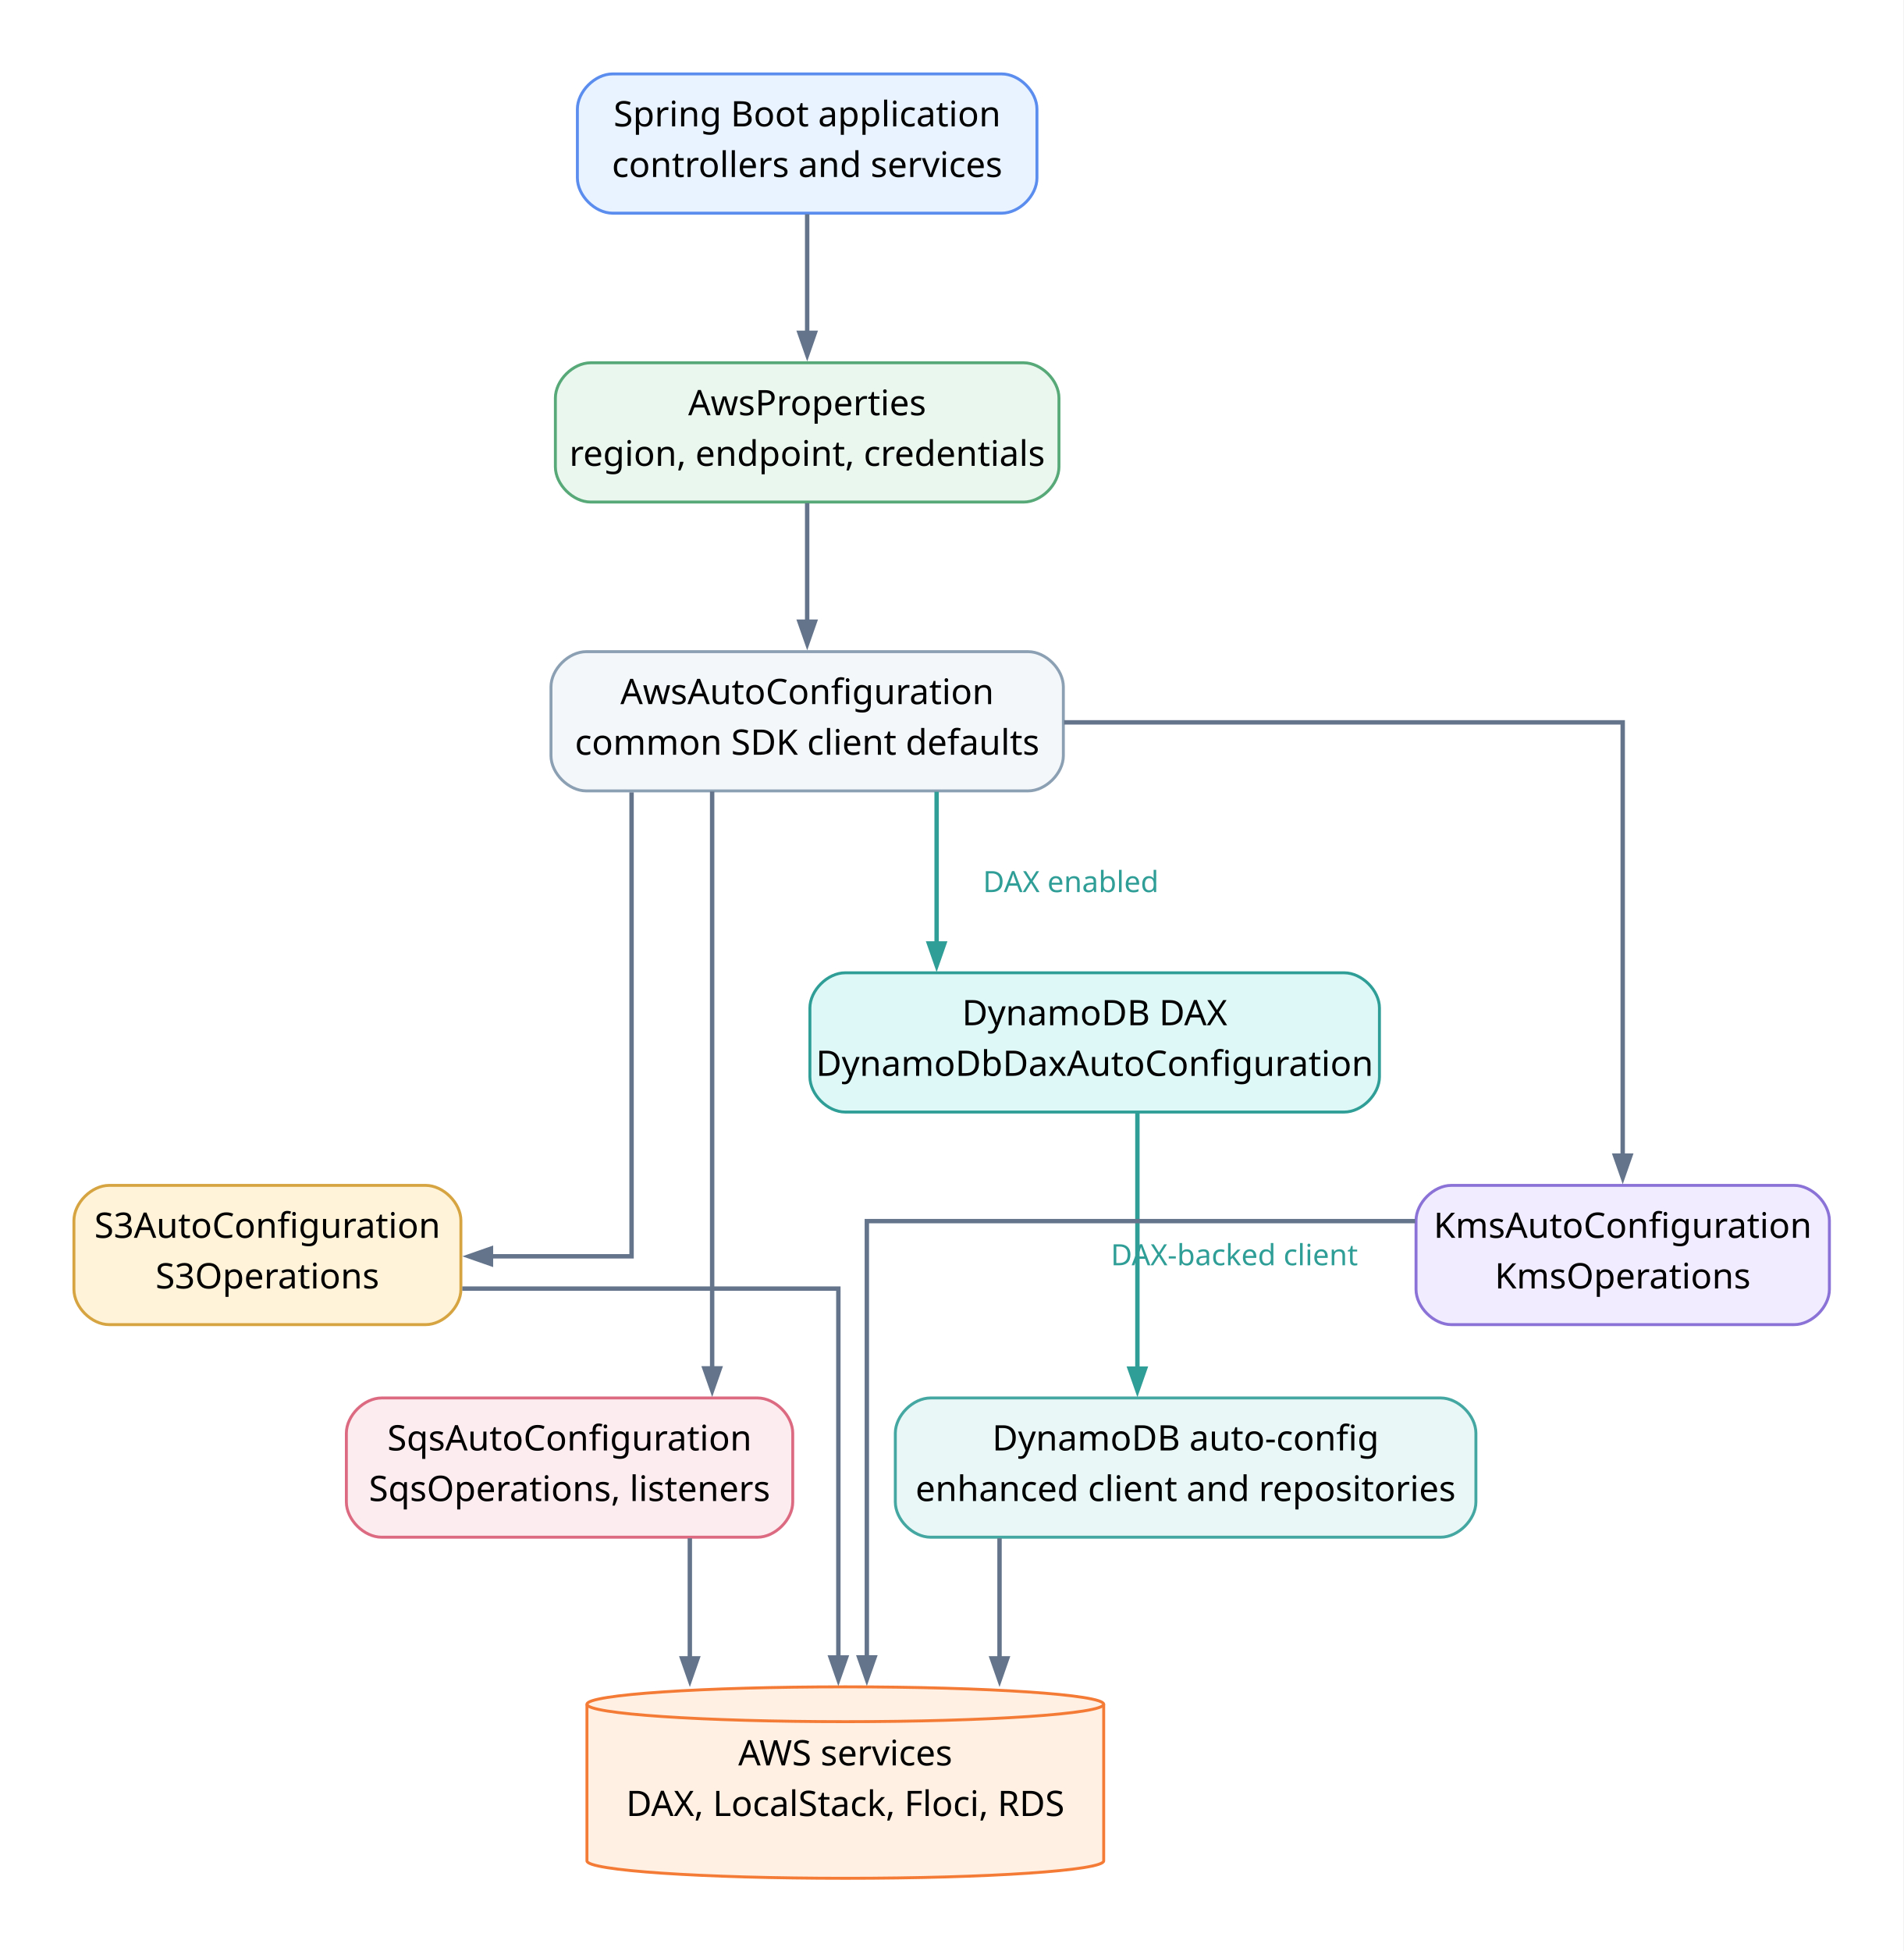
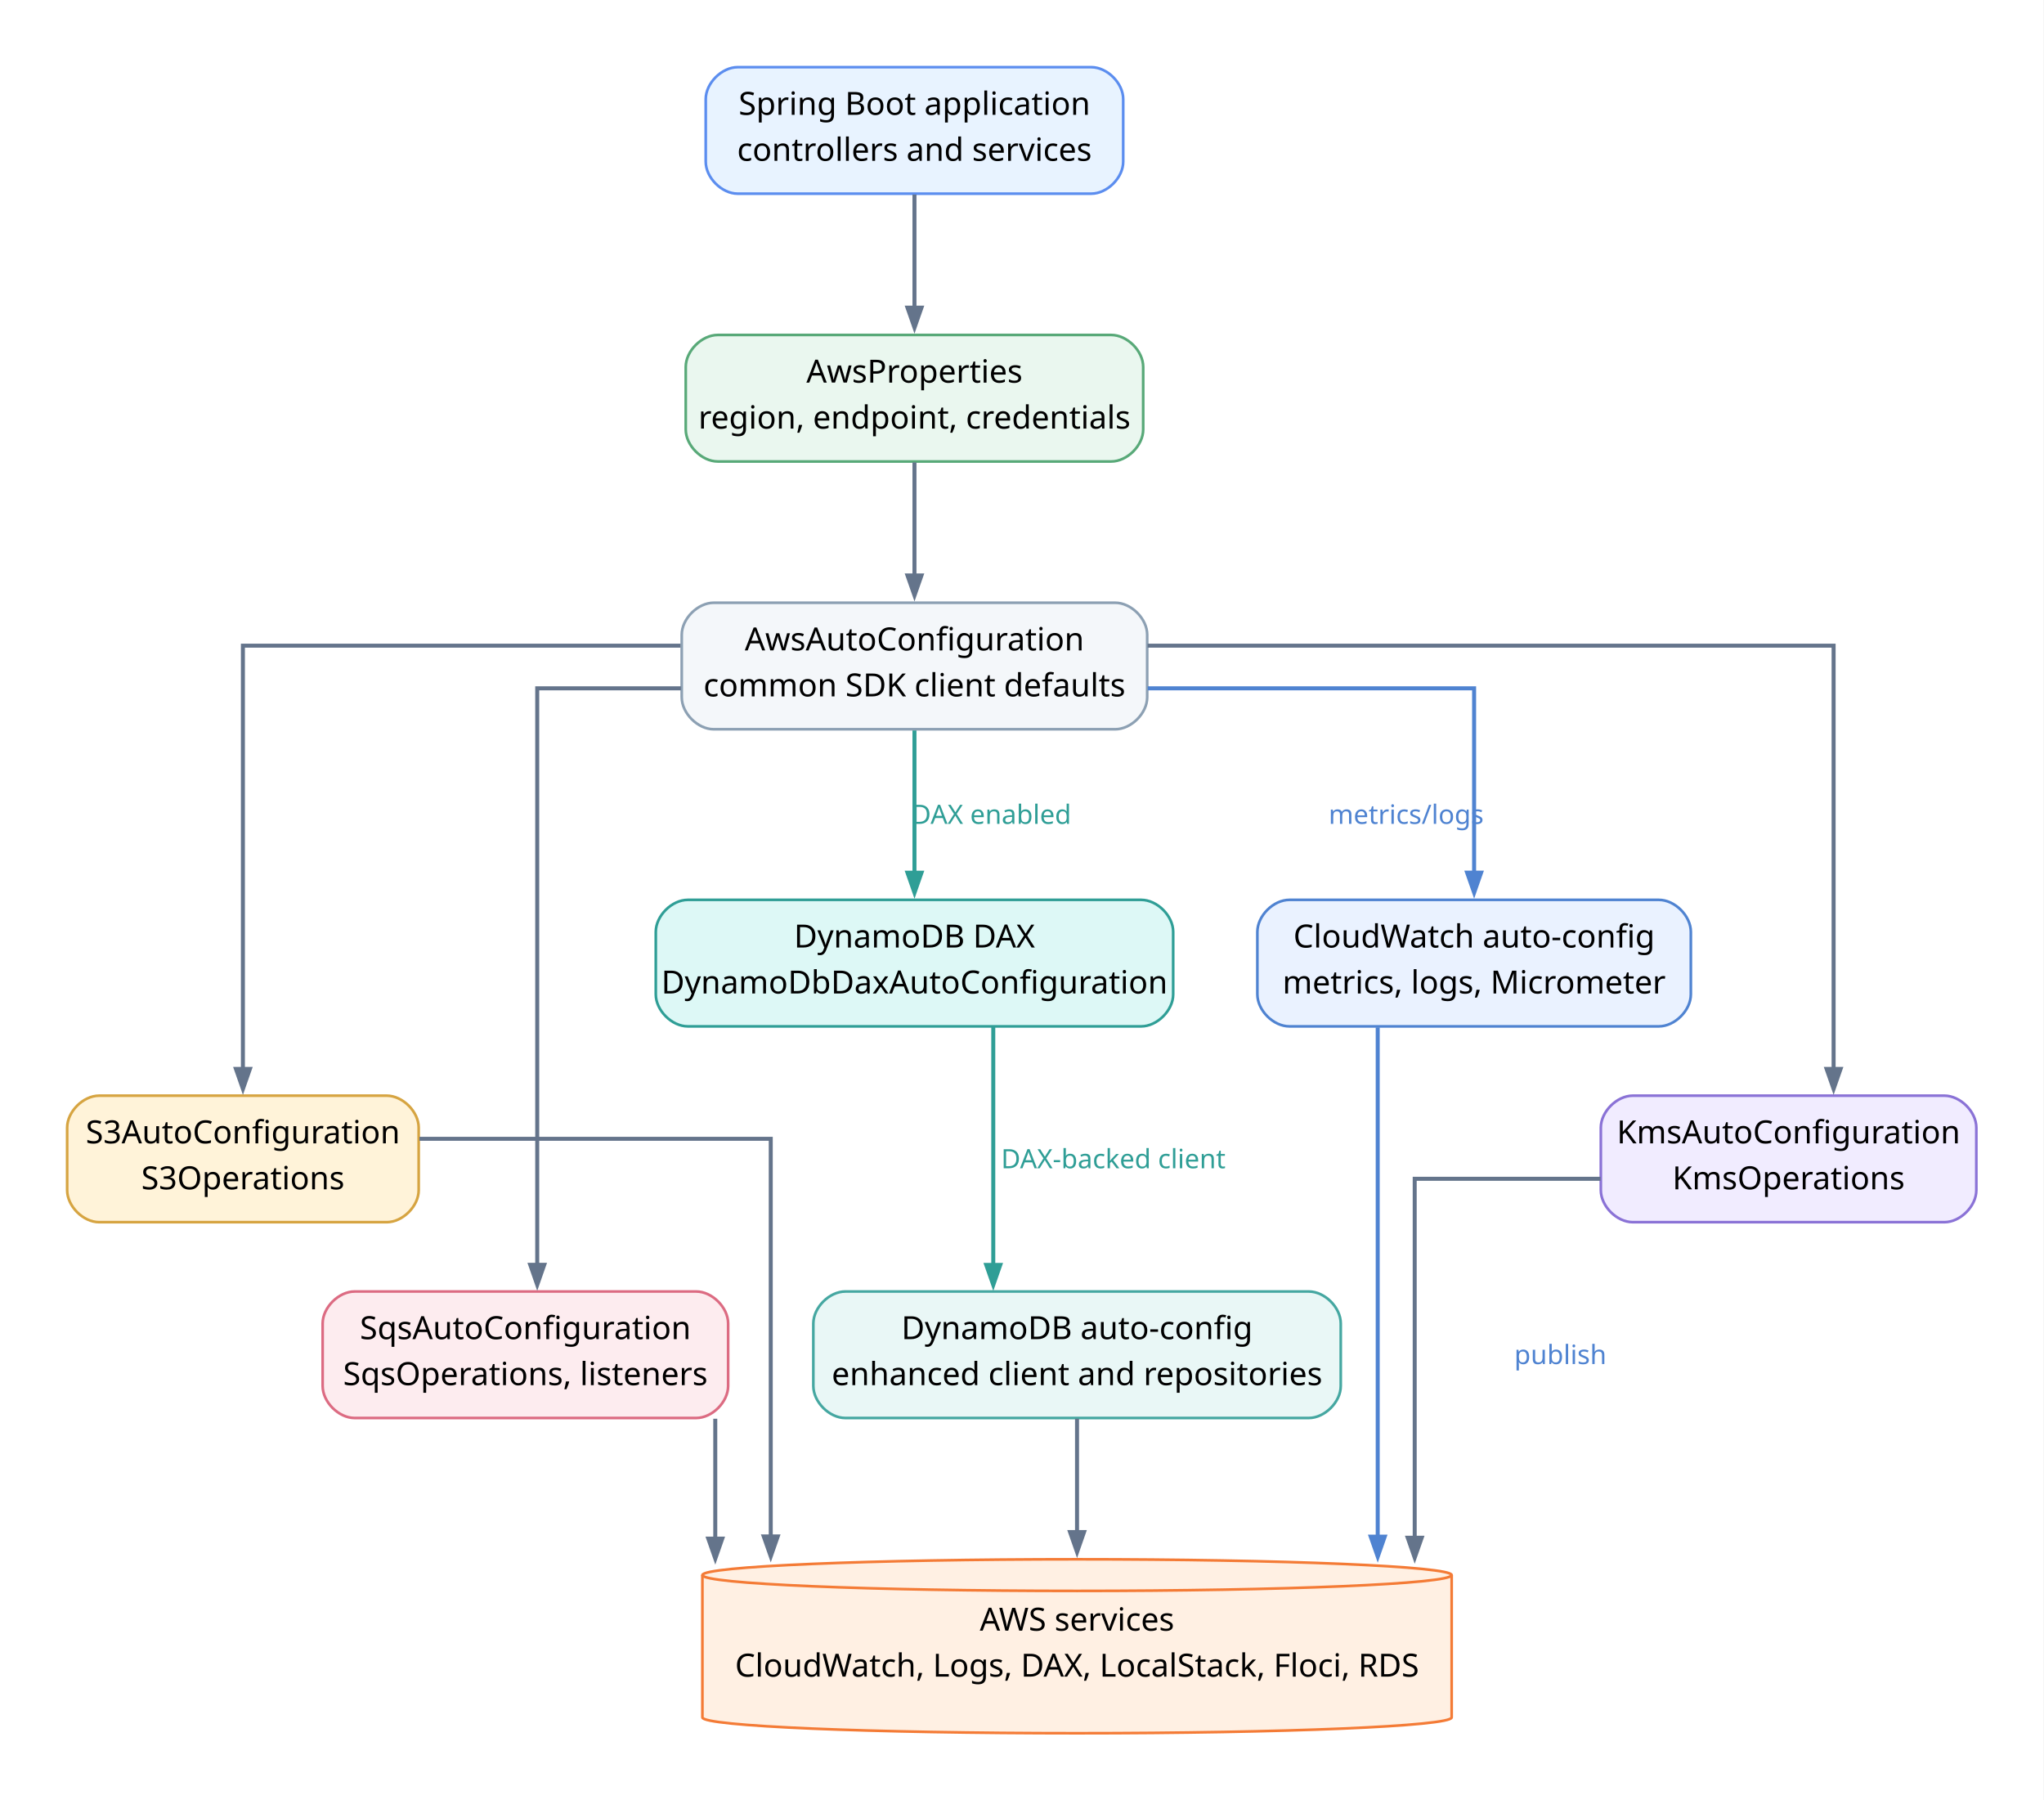
- <svg xmlns="http://www.w3.org/2000/svg" width="649pt" height="665pt" viewBox="0.00 0.00 649.00 665.00">
-   <g id="graph0" class="graph" transform="scale(1 1) rotate(0) translate(25.2 640.22)">
-     <polygon fill="#ffffff" stroke="none" points="-25.2,25.2 -25.2,-640.22 623.61,-640.22 623.61,25.2 -25.2,25.2" />
+ <svg xmlns="http://www.w3.org/2000/svg" width="767pt" height="675pt" viewBox="0.00 0.00 767.00 675.00">
+   <g id="graph0" class="graph" transform="scale(1 1) rotate(0) translate(25.2 650.22)">
+     <polygon fill="#ffffff" stroke="none" points="-25.2,25.2 -25.2,-650.22 741.61,-650.22 741.61,25.2 -25.2,25.2" />
    <g id="node1" class="node">
-       <path fill="#e8f3ff" stroke="#5b8def" d="M316.28,-615.02C316.28,-615.02 183.62,-615.02 183.62,-615.02 177.62,-615.02 171.62,-609.02 171.62,-603.02 171.62,-603.02 171.62,-579.56 171.62,-579.56 171.62,-573.56 177.62,-567.56 183.62,-567.56 183.62,-567.56 316.28,-567.56 316.28,-567.56 322.28,-567.56 328.28,-573.56 328.28,-579.56 328.28,-579.56 328.28,-603.02 328.28,-603.02 328.28,-609.02 322.28,-615.02 316.28,-615.02" />
-       <text xml:space="preserve" text-anchor="middle" x="249.95" y="-597.14" font-family="Architects Daughter" font-size="12.00">Spring Boot application</text>
-       <text xml:space="preserve" text-anchor="middle" x="249.95" y="-579.89" font-family="Architects Daughter" font-size="12.00">controllers and services</text>
+       <path fill="#e8f3ff" stroke="#5b8def" d="M384.28,-625.02C384.28,-625.02 251.62,-625.02 251.62,-625.02 245.62,-625.02 239.62,-619.02 239.62,-613.02 239.62,-613.02 239.62,-589.56 239.62,-589.56 239.62,-583.56 245.62,-577.56 251.62,-577.56 251.62,-577.56 384.28,-577.56 384.28,-577.56 390.28,-577.56 396.28,-583.56 396.28,-589.56 396.28,-589.56 396.28,-613.02 396.28,-613.02 396.28,-619.02 390.28,-625.02 384.28,-625.02" />
+       <text xml:space="preserve" text-anchor="middle" x="317.95" y="-607.14" font-family="Architects Daughter" font-size="12.00">Spring Boot application</text>
+       <text xml:space="preserve" text-anchor="middle" x="317.95" y="-589.89" font-family="Architects Daughter" font-size="12.00">controllers and services</text>
    </g>
    <g id="node2" class="node">
-       <path fill="#eaf7ef" stroke="#58a978" d="M323.78,-516.56C323.78,-516.56 176.12,-516.56 176.12,-516.56 170.12,-516.56 164.12,-510.56 164.12,-504.56 164.12,-504.56 164.12,-481.1 164.12,-481.1 164.12,-475.1 170.12,-469.1 176.12,-469.1 176.12,-469.1 323.78,-469.1 323.78,-469.1 329.78,-469.1 335.78,-475.1 335.78,-481.1 335.78,-481.1 335.78,-504.56 335.78,-504.56 335.78,-510.56 329.78,-516.56 323.78,-516.56" />
-       <text xml:space="preserve" text-anchor="middle" x="249.95" y="-498.68" font-family="Architects Daughter" font-size="12.00">AwsProperties</text>
-       <text xml:space="preserve" text-anchor="middle" x="249.95" y="-481.43" font-family="Architects Daughter" font-size="12.00">region, endpoint, credentials</text>
+       <path fill="#eaf7ef" stroke="#58a978" d="M391.78,-524.56C391.78,-524.56 244.12,-524.56 244.12,-524.56 238.12,-524.56 232.12,-518.56 232.12,-512.56 232.12,-512.56 232.12,-489.1 232.12,-489.1 232.12,-483.1 238.12,-477.1 244.12,-477.1 244.12,-477.1 391.78,-477.1 391.78,-477.1 397.78,-477.1 403.78,-483.1 403.78,-489.1 403.78,-489.1 403.78,-512.56 403.78,-512.56 403.78,-518.56 397.78,-524.56 391.78,-524.56" />
+       <text xml:space="preserve" text-anchor="middle" x="317.95" y="-506.68" font-family="Architects Daughter" font-size="12.00">AwsProperties</text>
+       <text xml:space="preserve" text-anchor="middle" x="317.95" y="-489.43" font-family="Architects Daughter" font-size="12.00">region, endpoint, credentials</text>
    </g>
    <g id="edge1" class="edge">
-       <path fill="none" stroke="#64748b" stroke-width="1.5" d="M249.95,-567.2C249.95,-567.2 249.95,-526.78 249.95,-526.78" />
-       <polygon fill="#64748b" stroke="#64748b" stroke-width="1.5" points="252.58,-526.78 249.96,-519.28 247.33,-526.78 252.58,-526.78" />
+       <path fill="none" stroke="#64748b" stroke-width="1.5" d="M317.95,-577.22C317.95,-577.22 317.95,-534.81 317.95,-534.81" />
+       <polygon fill="#64748b" stroke="#64748b" stroke-width="1.5" points="320.58,-534.81 317.96,-527.31 315.33,-534.81 320.58,-534.81" />
    </g>
    <g id="node3" class="node">
-       <path fill="#f4f7fa" stroke="#8ca0b3" d="M325.28,-418.1C325.28,-418.1 174.62,-418.1 174.62,-418.1 168.62,-418.1 162.62,-412.1 162.62,-406.1 162.62,-406.1 162.62,-382.64 162.62,-382.64 162.62,-376.64 168.62,-370.64 174.62,-370.64 174.62,-370.64 325.28,-370.64 325.28,-370.64 331.28,-370.64 337.28,-376.64 337.28,-382.64 337.28,-382.64 337.28,-406.1 337.28,-406.1 337.28,-412.1 331.28,-418.1 325.28,-418.1" />
-       <text xml:space="preserve" text-anchor="middle" x="249.95" y="-400.22" font-family="Architects Daughter" font-size="12.00">AwsAutoConfiguration</text>
-       <text xml:space="preserve" text-anchor="middle" x="249.95" y="-382.97" font-family="Architects Daughter" font-size="12.00">common SDK client defaults</text>
+       <path fill="#f4f7fa" stroke="#8ca0b3" d="M393.28,-424.1C393.28,-424.1 242.62,-424.1 242.62,-424.1 236.62,-424.1 230.62,-418.1 230.62,-412.1 230.62,-412.1 230.62,-388.64 230.62,-388.64 230.62,-382.64 236.62,-376.64 242.62,-376.64 242.62,-376.64 393.28,-376.64 393.28,-376.64 399.28,-376.64 405.28,-382.64 405.28,-388.64 405.28,-388.64 405.28,-412.1 405.28,-412.1 405.28,-418.1 399.28,-424.1 393.28,-424.1" />
+       <text xml:space="preserve" text-anchor="middle" x="317.95" y="-406.22" font-family="Architects Daughter" font-size="12.00">AwsAutoConfiguration</text>
+       <text xml:space="preserve" text-anchor="middle" x="317.95" y="-388.97" font-family="Architects Daughter" font-size="12.00">common SDK client defaults</text>
    </g>
    <g id="edge2" class="edge">
-       <path fill="none" stroke="#64748b" stroke-width="1.5" d="M249.95,-468.74C249.95,-468.74 249.95,-428.32 249.95,-428.32" />
-       <polygon fill="#64748b" stroke="#64748b" stroke-width="1.5" points="252.58,-428.32 249.96,-420.82 247.33,-428.32 252.58,-428.32" />
+       <path fill="none" stroke="#64748b" stroke-width="1.5" d="M317.95,-476.76C317.95,-476.76 317.95,-434.35 317.95,-434.35" />
+       <polygon fill="#64748b" stroke="#64748b" stroke-width="1.5" points="320.58,-434.35 317.96,-426.85 315.33,-434.35 320.58,-434.35" />
    </g>
    <g id="node4" class="node">
-       <path fill="#fff3d9" stroke="#d6a441" d="M119.91,-236.18C119.91,-236.18 12,-236.18 12,-236.18 6,-236.18 0,-230.18 0,-224.18 0,-224.18 0,-200.72 0,-200.72 0,-194.72 6,-188.72 12,-188.72 12,-188.72 119.91,-188.72 119.91,-188.72 125.91,-188.72 131.91,-194.72 131.91,-200.72 131.91,-200.72 131.91,-224.18 131.91,-224.18 131.91,-230.18 125.91,-236.18 119.91,-236.18" />
-       <text xml:space="preserve" text-anchor="middle" x="65.95" y="-218.3" font-family="Architects Daughter" font-size="12.00">S3AutoConfiguration</text>
-       <text xml:space="preserve" text-anchor="middle" x="65.95" y="-201.05" font-family="Architects Daughter" font-size="12.00">S3Operations</text>
+       <path fill="#fff3d9" stroke="#d6a441" d="M119.91,-239.18C119.91,-239.18 12,-239.18 12,-239.18 6,-239.18 0,-233.18 0,-227.18 0,-227.18 0,-203.72 0,-203.72 0,-197.72 6,-191.72 12,-191.72 12,-191.72 119.91,-191.72 119.91,-191.72 125.91,-191.72 131.91,-197.72 131.91,-203.72 131.91,-203.72 131.91,-227.18 131.91,-227.18 131.91,-233.18 125.91,-239.18 119.91,-239.18" />
+       <text xml:space="preserve" text-anchor="middle" x="65.95" y="-221.3" font-family="Architects Daughter" font-size="12.00">S3AutoConfiguration</text>
+       <text xml:space="preserve" text-anchor="middle" x="65.95" y="-204.05" font-family="Architects Daughter" font-size="12.00">S3Operations</text>
    </g>
    <g id="edge3" class="edge">
-       <path fill="none" stroke="#64748b" stroke-width="1.5" d="M190.09,-370.15C190.09,-320.54 190.09,-212 190.09,-212 190.09,-212 142.16,-212 142.16,-212" />
-       <polygon fill="#64748b" stroke="#64748b" stroke-width="1.5" points="142.16,-209.38 134.66,-212 142.16,-214.63 142.16,-209.38" />
+       <path fill="none" stroke="#64748b" stroke-width="1.5" d="M230.17,-408C157.44,-408 65.95,-408 65.95,-408 65.95,-408 65.95,-249.22 65.95,-249.22" />
+       <polygon fill="#64748b" stroke="#64748b" stroke-width="1.5" points="68.58,-249.22 65.96,-241.72 63.33,-249.22 68.58,-249.22" />
    </g>
    <g id="node5" class="node">
-       <path fill="#fdecef" stroke="#dc6b82" d="M233.03,-163.72C233.03,-163.72 104.88,-163.72 104.88,-163.72 98.88,-163.72 92.87,-157.72 92.87,-151.72 92.87,-151.72 92.87,-128.26 92.87,-128.26 92.87,-122.26 98.87,-116.26 104.87,-116.26 104.87,-116.26 233.03,-116.26 233.03,-116.26 239.03,-116.26 245.03,-122.26 245.03,-128.26 245.03,-128.26 245.03,-151.72 245.03,-151.72 245.03,-157.72 239.03,-163.72 233.03,-163.72" />
-       <text xml:space="preserve" text-anchor="middle" x="168.95" y="-145.84" font-family="Architects Daughter" font-size="12.00">SqsAutoConfiguration</text>
-       <text xml:space="preserve" text-anchor="middle" x="168.95" y="-128.59" font-family="Architects Daughter" font-size="12.00">SqsOperations, listeners</text>
+       <path fill="#fdecef" stroke="#dc6b82" d="M236.03,-165.72C236.03,-165.72 107.88,-165.72 107.88,-165.72 101.88,-165.72 95.87,-159.72 95.87,-153.72 95.87,-153.72 95.87,-130.26 95.87,-130.26 95.87,-124.26 101.87,-118.26 107.87,-118.26 107.87,-118.26 236.03,-118.26 236.03,-118.26 242.03,-118.26 248.03,-124.26 248.03,-130.26 248.03,-130.26 248.03,-153.72 248.03,-153.72 248.03,-159.72 242.03,-165.72 236.03,-165.72" />
+       <text xml:space="preserve" text-anchor="middle" x="171.95" y="-147.84" font-family="Architects Daughter" font-size="12.00">SqsAutoConfiguration</text>
+       <text xml:space="preserve" text-anchor="middle" x="171.95" y="-130.59" font-family="Architects Daughter" font-size="12.00">SqsOperations, listeners</text>
    </g>
    <g id="edge4" class="edge">
-       <path fill="none" stroke="#64748b" stroke-width="1.5" d="M217.56,-370.44C217.56,-370.44 217.56,-173.81 217.56,-173.81" />
-       <polygon fill="#64748b" stroke="#64748b" stroke-width="1.5" points="220.19,-173.81 217.57,-166.31 214.94,-173.81 220.19,-173.81" />
+       <path fill="none" stroke="#64748b" stroke-width="1.5" d="M230.32,-392C201.35,-392 176.39,-392 176.39,-392 176.39,-392 176.39,-175.73 176.39,-175.73" />
+       <polygon fill="#64748b" stroke="#64748b" stroke-width="1.5" points="179.02,-175.73 176.39,-168.23 173.77,-175.73 179.02,-175.73" />
    </g>
    <g id="node6" class="node">
-       <path fill="#ddf8f6" stroke="#2f9e96" d="M433.03,-308.64C433.03,-308.64 262.88,-308.64 262.88,-308.64 256.88,-308.64 250.88,-302.64 250.88,-296.64 250.88,-296.64 250.88,-273.18 250.88,-273.18 250.88,-267.18 256.88,-261.18 262.88,-261.18 262.88,-261.18 433.03,-261.18 433.03,-261.18 439.03,-261.18 445.03,-267.18 445.03,-273.18 445.03,-273.18 445.03,-296.64 445.03,-296.64 445.03,-302.64 439.03,-308.64 433.03,-308.64" />
-       <text xml:space="preserve" text-anchor="middle" x="347.95" y="-290.76" font-family="Architects Daughter" font-size="12.00">DynamoDB DAX</text>
-       <text xml:space="preserve" text-anchor="middle" x="347.95" y="-273.51" font-family="Architects Daughter" font-size="12.00">DynamoDbDaxAutoConfiguration</text>
+       <path fill="#ddf8f6" stroke="#2f9e96" d="M403.03,-312.64C403.03,-312.64 232.88,-312.64 232.88,-312.64 226.88,-312.64 220.88,-306.64 220.88,-300.64 220.88,-300.64 220.88,-277.18 220.88,-277.18 220.88,-271.18 226.88,-265.18 232.88,-265.18 232.88,-265.18 403.03,-265.18 403.03,-265.18 409.03,-265.18 415.03,-271.18 415.03,-277.18 415.03,-277.18 415.03,-300.64 415.03,-300.64 415.03,-306.64 409.03,-312.64 403.03,-312.64" />
+       <text xml:space="preserve" text-anchor="middle" x="317.95" y="-294.76" font-family="Architects Daughter" font-size="12.00">DynamoDB DAX</text>
+       <text xml:space="preserve" text-anchor="middle" x="317.95" y="-277.51" font-family="Architects Daughter" font-size="12.00">DynamoDbDaxAutoConfiguration</text>
    </g>
    <g id="edge5" class="edge">
-       <path fill="none" stroke="#2f9e96" stroke-width="1.5" d="M294.08,-370.35C294.08,-370.35 294.08,-318.64 294.08,-318.64" />
-       <polygon fill="#2f9e96" stroke="#2f9e96" stroke-width="1.5" points="296.71,-318.64 294.08,-311.14 291.46,-318.64 296.71,-318.64" />
-       <text xml:space="preserve" text-anchor="middle" x="339.83" y="-336.14" font-family="Comic Mono" font-size="10.00" fill="#2f9e96">DAX enabled</text>
+       <path fill="none" stroke="#2f9e96" stroke-width="1.5" d="M317.95,-376.18C317.95,-376.18 317.95,-322.82 317.95,-322.82" />
+       <polygon fill="#2f9e96" stroke="#2f9e96" stroke-width="1.5" points="320.58,-322.82 317.96,-315.32 315.33,-322.82 320.58,-322.82" />
+       <text xml:space="preserve" text-anchor="middle" x="346.83" y="-341.14" font-family="Comic Mono" font-size="10.00" fill="#2f9e96">DAX enabled</text>
    </g>
    <g id="node8" class="node">
-       <path fill="#f1ecff" stroke="#8a72d6" d="M586.41,-236.18C586.41,-236.18 469.5,-236.18 469.5,-236.18 463.5,-236.18 457.5,-230.18 457.5,-224.18 457.5,-224.18 457.5,-200.72 457.5,-200.72 457.5,-194.72 463.5,-188.72 469.5,-188.72 469.5,-188.72 586.41,-188.72 586.41,-188.72 592.41,-188.72 598.41,-194.72 598.41,-200.72 598.41,-200.72 598.41,-224.18 598.41,-224.18 598.41,-230.18 592.41,-236.18 586.41,-236.18" />
-       <text xml:space="preserve" text-anchor="middle" x="527.95" y="-218.3" font-family="Architects Daughter" font-size="12.00">KmsAutoConfiguration</text>
-       <text xml:space="preserve" text-anchor="middle" x="527.95" y="-201.05" font-family="Architects Daughter" font-size="12.00">KmsOperations</text>
+       <path fill="#eaf2ff" stroke="#4f83d1" d="M597.28,-312.64C597.28,-312.64 458.62,-312.64 458.62,-312.64 452.62,-312.64 446.62,-306.64 446.62,-300.64 446.62,-300.64 446.62,-277.18 446.62,-277.18 446.62,-271.18 452.62,-265.18 458.62,-265.18 458.62,-265.18 597.28,-265.18 597.28,-265.18 603.28,-265.18 609.28,-271.18 609.28,-277.18 609.28,-277.18 609.28,-300.64 609.28,-300.64 609.28,-306.64 603.28,-312.64 597.28,-312.64" />
+       <text xml:space="preserve" text-anchor="middle" x="527.95" y="-294.76" font-family="Architects Daughter" font-size="12.00">CloudWatch auto-config</text>
+       <text xml:space="preserve" text-anchor="middle" x="527.95" y="-277.51" font-family="Architects Daughter" font-size="12.00">metrics, logs, Micrometer</text>
    </g>
    <g id="edge7" class="edge">
-       <path fill="none" stroke="#64748b" stroke-width="1.5" d="M337.53,-394C419.02,-394 527.95,-394 527.95,-394 527.95,-394 527.95,-246.33 527.95,-246.33" />
-       <polygon fill="#64748b" stroke="#64748b" stroke-width="1.5" points="530.58,-246.33 527.96,-238.83 525.33,-246.33 530.58,-246.33" />
+       <path fill="none" stroke="#4f83d1" stroke-width="1.5" d="M405.49,-392C463.11,-392 527.95,-392 527.95,-392 527.95,-392 527.95,-322.85 527.95,-322.85" />
+       <polygon fill="#4f83d1" stroke="#4f83d1" stroke-width="1.5" points="530.58,-322.85 527.96,-315.35 525.33,-322.85 530.58,-322.85" />
+       <text xml:space="preserve" text-anchor="middle" x="502.45" y="-341.14" font-family="Comic Mono" font-size="10.00" fill="#4f83d1">metrics/logs</text>
    </g>
    <g id="node9" class="node">
-       <path fill="#fff0e3" stroke="#f47b36" d="M351.03,-59.33C351.03,-62.6 311.56,-65.26 262.95,-65.26 214.35,-65.26 174.88,-62.6 174.88,-59.33 174.88,-59.33 174.88,-5.93 174.88,-5.93 174.88,-2.66 214.35,0 262.95,0 311.56,0 351.03,-2.66 351.03,-5.93 351.03,-5.93 351.03,-59.33 351.03,-59.33" />
-       <path fill="none" stroke="#f47b36" d="M351.03,-59.33C351.03,-56.05 311.56,-53.39 262.95,-53.39 214.35,-53.39 174.88,-56.05 174.88,-59.33" />
-       <text xml:space="preserve" text-anchor="middle" x="262.95" y="-38.48" font-family="Architects Daughter" font-size="12.00">AWS services</text>
-       <text xml:space="preserve" text-anchor="middle" x="262.95" y="-21.23" font-family="Architects Daughter" font-size="12.00">DAX, LocalStack, Floci, RDS</text>
+       <path fill="#f1ecff" stroke="#8a72d6" d="M704.41,-239.18C704.41,-239.18 587.5,-239.18 587.5,-239.18 581.5,-239.18 575.5,-233.18 575.5,-227.18 575.5,-227.18 575.5,-203.72 575.5,-203.72 575.5,-197.72 581.5,-191.72 587.5,-191.72 587.5,-191.72 704.41,-191.72 704.41,-191.72 710.41,-191.72 716.41,-197.72 716.41,-203.72 716.41,-203.72 716.41,-227.18 716.41,-227.18 716.41,-233.18 710.41,-239.18 704.41,-239.18" />
+       <text xml:space="preserve" text-anchor="middle" x="645.95" y="-221.3" font-family="Architects Daughter" font-size="12.00">KmsAutoConfiguration</text>
+       <text xml:space="preserve" text-anchor="middle" x="645.95" y="-204.05" font-family="Architects Daughter" font-size="12.00">KmsOperations</text>
    </g>
    <g id="edge8" class="edge">
-       <path fill="none" stroke="#64748b" stroke-width="1.5" d="M132.39,-201C188.77,-201 260.58,-201 260.58,-201 260.58,-201 260.58,-75.26 260.58,-75.26" />
-       <polygon fill="#64748b" stroke="#64748b" stroke-width="1.5" points="263.21,-75.26 260.58,-67.76 257.96,-75.26 263.21,-75.26" />
+       <path fill="none" stroke="#64748b" stroke-width="1.5" d="M405.43,-408C507.61,-408 662.85,-408 662.85,-408 662.85,-408 662.85,-249.22 662.85,-249.22" />
+       <polygon fill="#64748b" stroke="#64748b" stroke-width="1.5" points="665.47,-249.22 662.85,-241.72 660.22,-249.22 665.47,-249.22" />
+     </g>
+     <g id="node10" class="node">
+       <path fill="#fff0e3" stroke="#f47b36" d="M519.53,-59.33C519.53,-62.6 456.52,-65.26 378.95,-65.26 301.39,-65.26 238.37,-62.6 238.37,-59.33 238.37,-59.33 238.37,-5.93 238.37,-5.93 238.37,-2.66 301.39,0 378.95,0 456.52,0 519.53,-2.66 519.53,-5.93 519.53,-5.93 519.53,-59.33 519.53,-59.33" />
+       <path fill="none" stroke="#f47b36" d="M519.53,-59.33C519.53,-56.05 456.52,-53.39 378.95,-53.39 301.39,-53.39 238.37,-56.05 238.37,-59.33" />
+       <text xml:space="preserve" text-anchor="middle" x="378.95" y="-38.48" font-family="Architects Daughter" font-size="12.00">AWS services</text>
+       <text xml:space="preserve" text-anchor="middle" x="378.95" y="-21.23" font-family="Architects Daughter" font-size="12.00">CloudWatch, Logs, DAX, LocalStack, Floci, RDS</text>
    </g>
    <g id="edge9" class="edge">
-       <path fill="none" stroke="#64748b" stroke-width="1.5" d="M209.95,-115.89C209.95,-115.89 209.95,-74.96 209.95,-74.96" />
-       <polygon fill="#64748b" stroke="#64748b" stroke-width="1.5" points="212.58,-74.96 209.96,-67.46 207.33,-74.96 212.58,-74.96" />
+       <path fill="none" stroke="#64748b" stroke-width="1.5" d="M132.18,-223C189.76,-223 264.02,-223 264.02,-223 264.02,-223 264.02,-73.84 264.02,-73.84" />
+       <polygon fill="#64748b" stroke="#64748b" stroke-width="1.5" points="266.64,-73.83 264.02,-66.34 261.39,-73.84 266.64,-73.83" />
+     </g>
+     <g id="edge10" class="edge">
+       <path fill="none" stroke="#64748b" stroke-width="1.5" d="M243.2,-117.99C243.2,-117.99 243.2,-73.01 243.2,-73.01" />
+       <polygon fill="#64748b" stroke="#64748b" stroke-width="1.5" points="245.83,-73.01 243.21,-65.51 240.58,-73.01 245.83,-73.01" />
    </g>
    <g id="node7" class="node">
-       <path fill="#e9f7f6" stroke="#45a7a1" d="M465.91,-163.72C465.91,-163.72 292,-163.72 292,-163.72 286,-163.72 280,-157.72 280,-151.72 280,-151.72 280,-128.26 280,-128.26 280,-122.26 286,-116.26 292,-116.26 292,-116.26 465.91,-116.26 465.91,-116.26 471.91,-116.26 477.91,-122.26 477.91,-128.26 477.91,-128.26 477.91,-151.72 477.91,-151.72 477.91,-157.72 471.91,-163.72 465.91,-163.72" />
-       <text xml:space="preserve" text-anchor="middle" x="378.95" y="-145.84" font-family="Architects Daughter" font-size="12.00">DynamoDB auto-config</text>
-       <text xml:space="preserve" text-anchor="middle" x="378.95" y="-128.59" font-family="Architects Daughter" font-size="12.00">enhanced client and repositories</text>
+       <path fill="#e9f7f6" stroke="#45a7a1" d="M465.91,-165.72C465.91,-165.72 292,-165.72 292,-165.72 286,-165.72 280,-159.72 280,-153.72 280,-153.72 280,-130.26 280,-130.26 280,-124.26 286,-118.26 292,-118.26 292,-118.26 465.91,-118.26 465.91,-118.26 471.91,-118.26 477.91,-124.26 477.91,-130.26 477.91,-130.26 477.91,-153.72 477.91,-153.72 477.91,-159.72 471.91,-165.72 465.91,-165.72" />
+       <text xml:space="preserve" text-anchor="middle" x="378.95" y="-147.84" font-family="Architects Daughter" font-size="12.00">DynamoDB auto-config</text>
+       <text xml:space="preserve" text-anchor="middle" x="378.95" y="-130.59" font-family="Architects Daughter" font-size="12.00">enhanced client and repositories</text>
    </g>
    <g id="edge6" class="edge">
-       <path fill="none" stroke="#2f9e96" stroke-width="1.5" d="M362.52,-260.98C362.52,-260.98 362.52,-173.72 362.52,-173.72" />
-       <polygon fill="#2f9e96" stroke="#2f9e96" stroke-width="1.5" points="365.14,-173.72 362.52,-166.22 359.89,-173.72 365.14,-173.72" />
-       <text xml:space="preserve" text-anchor="middle" x="395.58" y="-208.95" font-family="Comic Mono" font-size="10.00" fill="#2f9e96">DAX-backed client</text>
-     </g>
-     <g id="edge10" class="edge">
-       <path fill="none" stroke="#64748b" stroke-width="1.5" d="M315.52,-115.89C315.52,-115.89 315.52,-74.96 315.52,-74.96" />
-       <polygon fill="#64748b" stroke="#64748b" stroke-width="1.5" points="318.14,-74.96 315.52,-67.46 312.89,-74.96 318.14,-74.96" />
+       <path fill="none" stroke="#2f9e96" stroke-width="1.5" d="M347.52,-264.98C347.52,-264.98 347.52,-175.68 347.52,-175.68" />
+       <polygon fill="#2f9e96" stroke="#2f9e96" stroke-width="1.5" points="350.14,-175.68 347.52,-168.18 344.89,-175.68 350.14,-175.68" />
+       <text xml:space="preserve" text-anchor="middle" x="392.58" y="-211.95" font-family="Comic Mono" font-size="10.00" fill="#2f9e96">DAX-backed client</text>
    </g>
    <g id="edge11" class="edge">
-       <path fill="none" stroke="#64748b" stroke-width="1.5" d="M457.21,-224C380.93,-224 270.29,-224 270.29,-224 270.29,-224 270.29,-75.3 270.29,-75.3" />
-       <polygon fill="#64748b" stroke="#64748b" stroke-width="1.5" points="272.92,-75.3 270.29,-67.8 267.67,-75.3 272.92,-75.3" />
+       <path fill="none" stroke="#64748b" stroke-width="1.5" d="M378.95,-117.99C378.95,-117.99 378.95,-75.47 378.95,-75.47" />
+       <polygon fill="#64748b" stroke="#64748b" stroke-width="1.5" points="381.58,-75.47 378.96,-67.97 376.33,-75.47 381.58,-75.47" />
+     </g>
+     <g id="edge12" class="edge">
+       <path fill="none" stroke="#4f83d1" stroke-width="1.5" d="M491.78,-264.8C491.78,-264.8 491.78,-73.75 491.78,-73.75" />
+       <polygon fill="#4f83d1" stroke="#4f83d1" stroke-width="1.5" points="494.41,-73.75 491.79,-66.25 489.16,-73.75 494.41,-73.75" />
+       <text xml:space="preserve" text-anchor="middle" x="560.33" y="-138.49" font-family="Comic Mono" font-size="10.00" fill="#4f83d1">publish</text>
+     </g>
+     <g id="edge13" class="edge">
+       <path fill="none" stroke="#64748b" stroke-width="1.5" d="M575.4,-208C540.46,-208 505.66,-208 505.66,-208 505.66,-208 505.66,-73.35 505.66,-73.35" />
+       <polygon fill="#64748b" stroke="#64748b" stroke-width="1.5" points="508.29,-73.35 505.66,-65.85 503.04,-73.35 508.29,-73.35" />
    </g>
  </g>
</svg>
